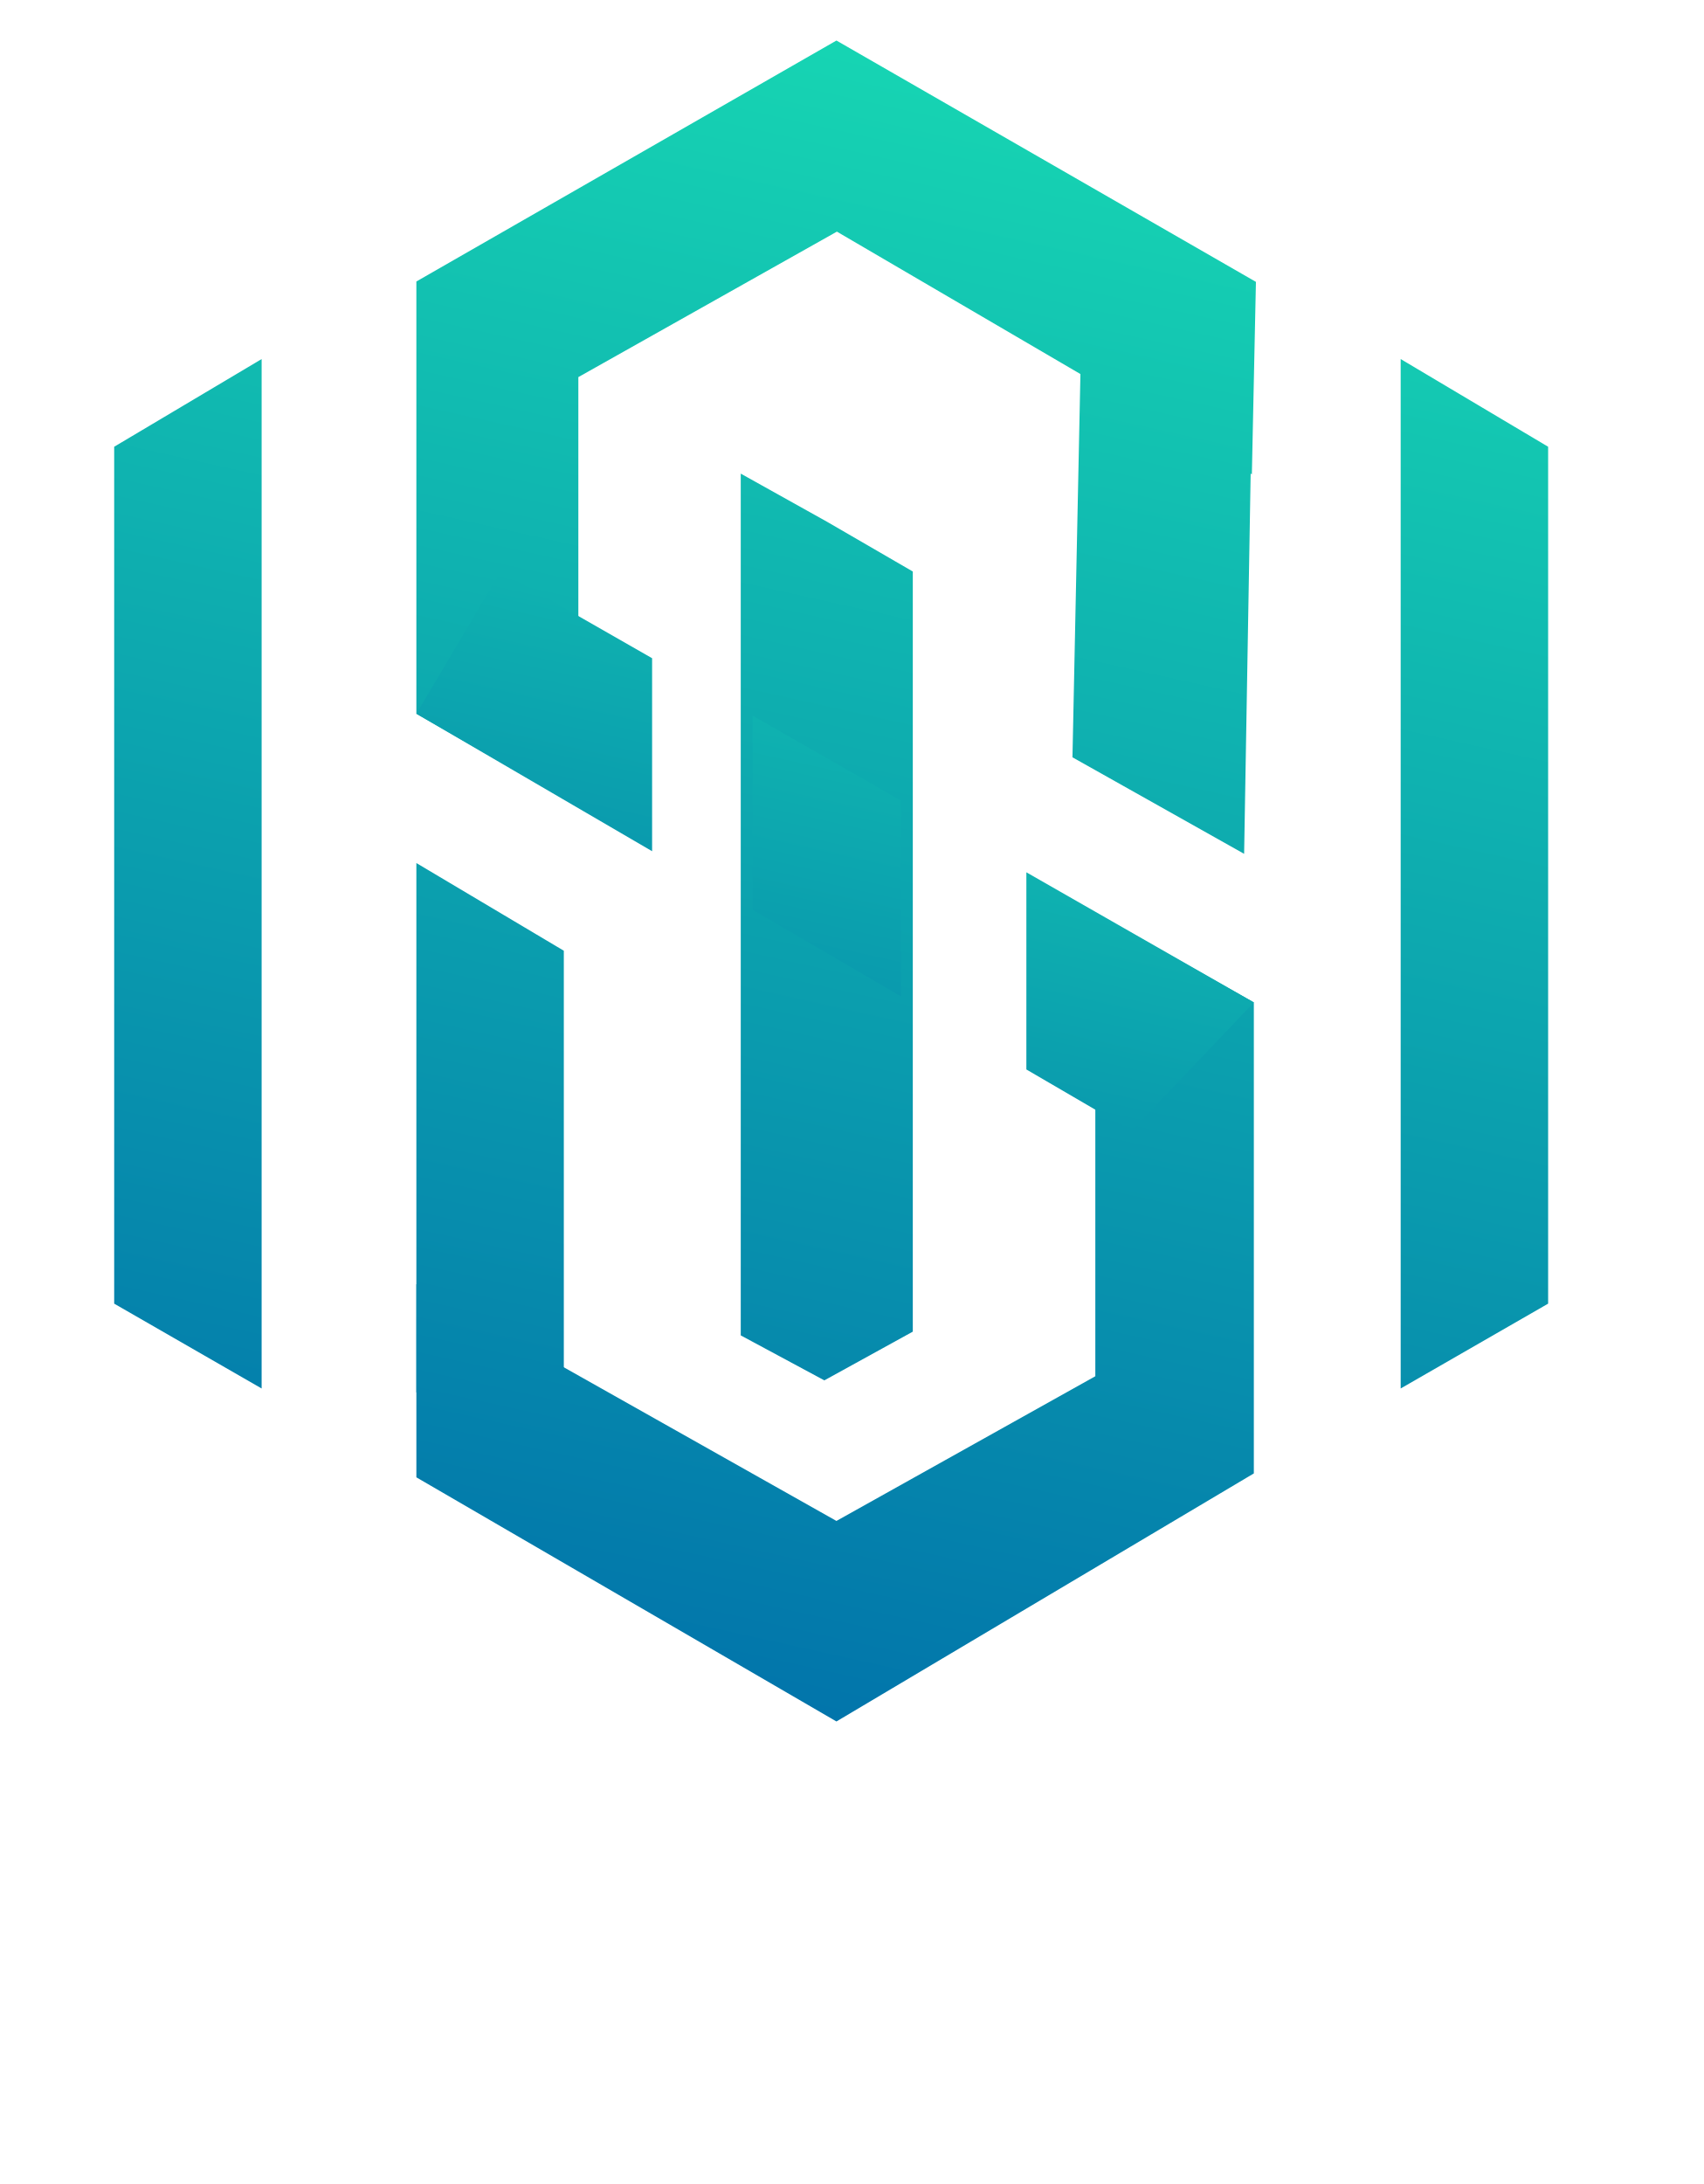
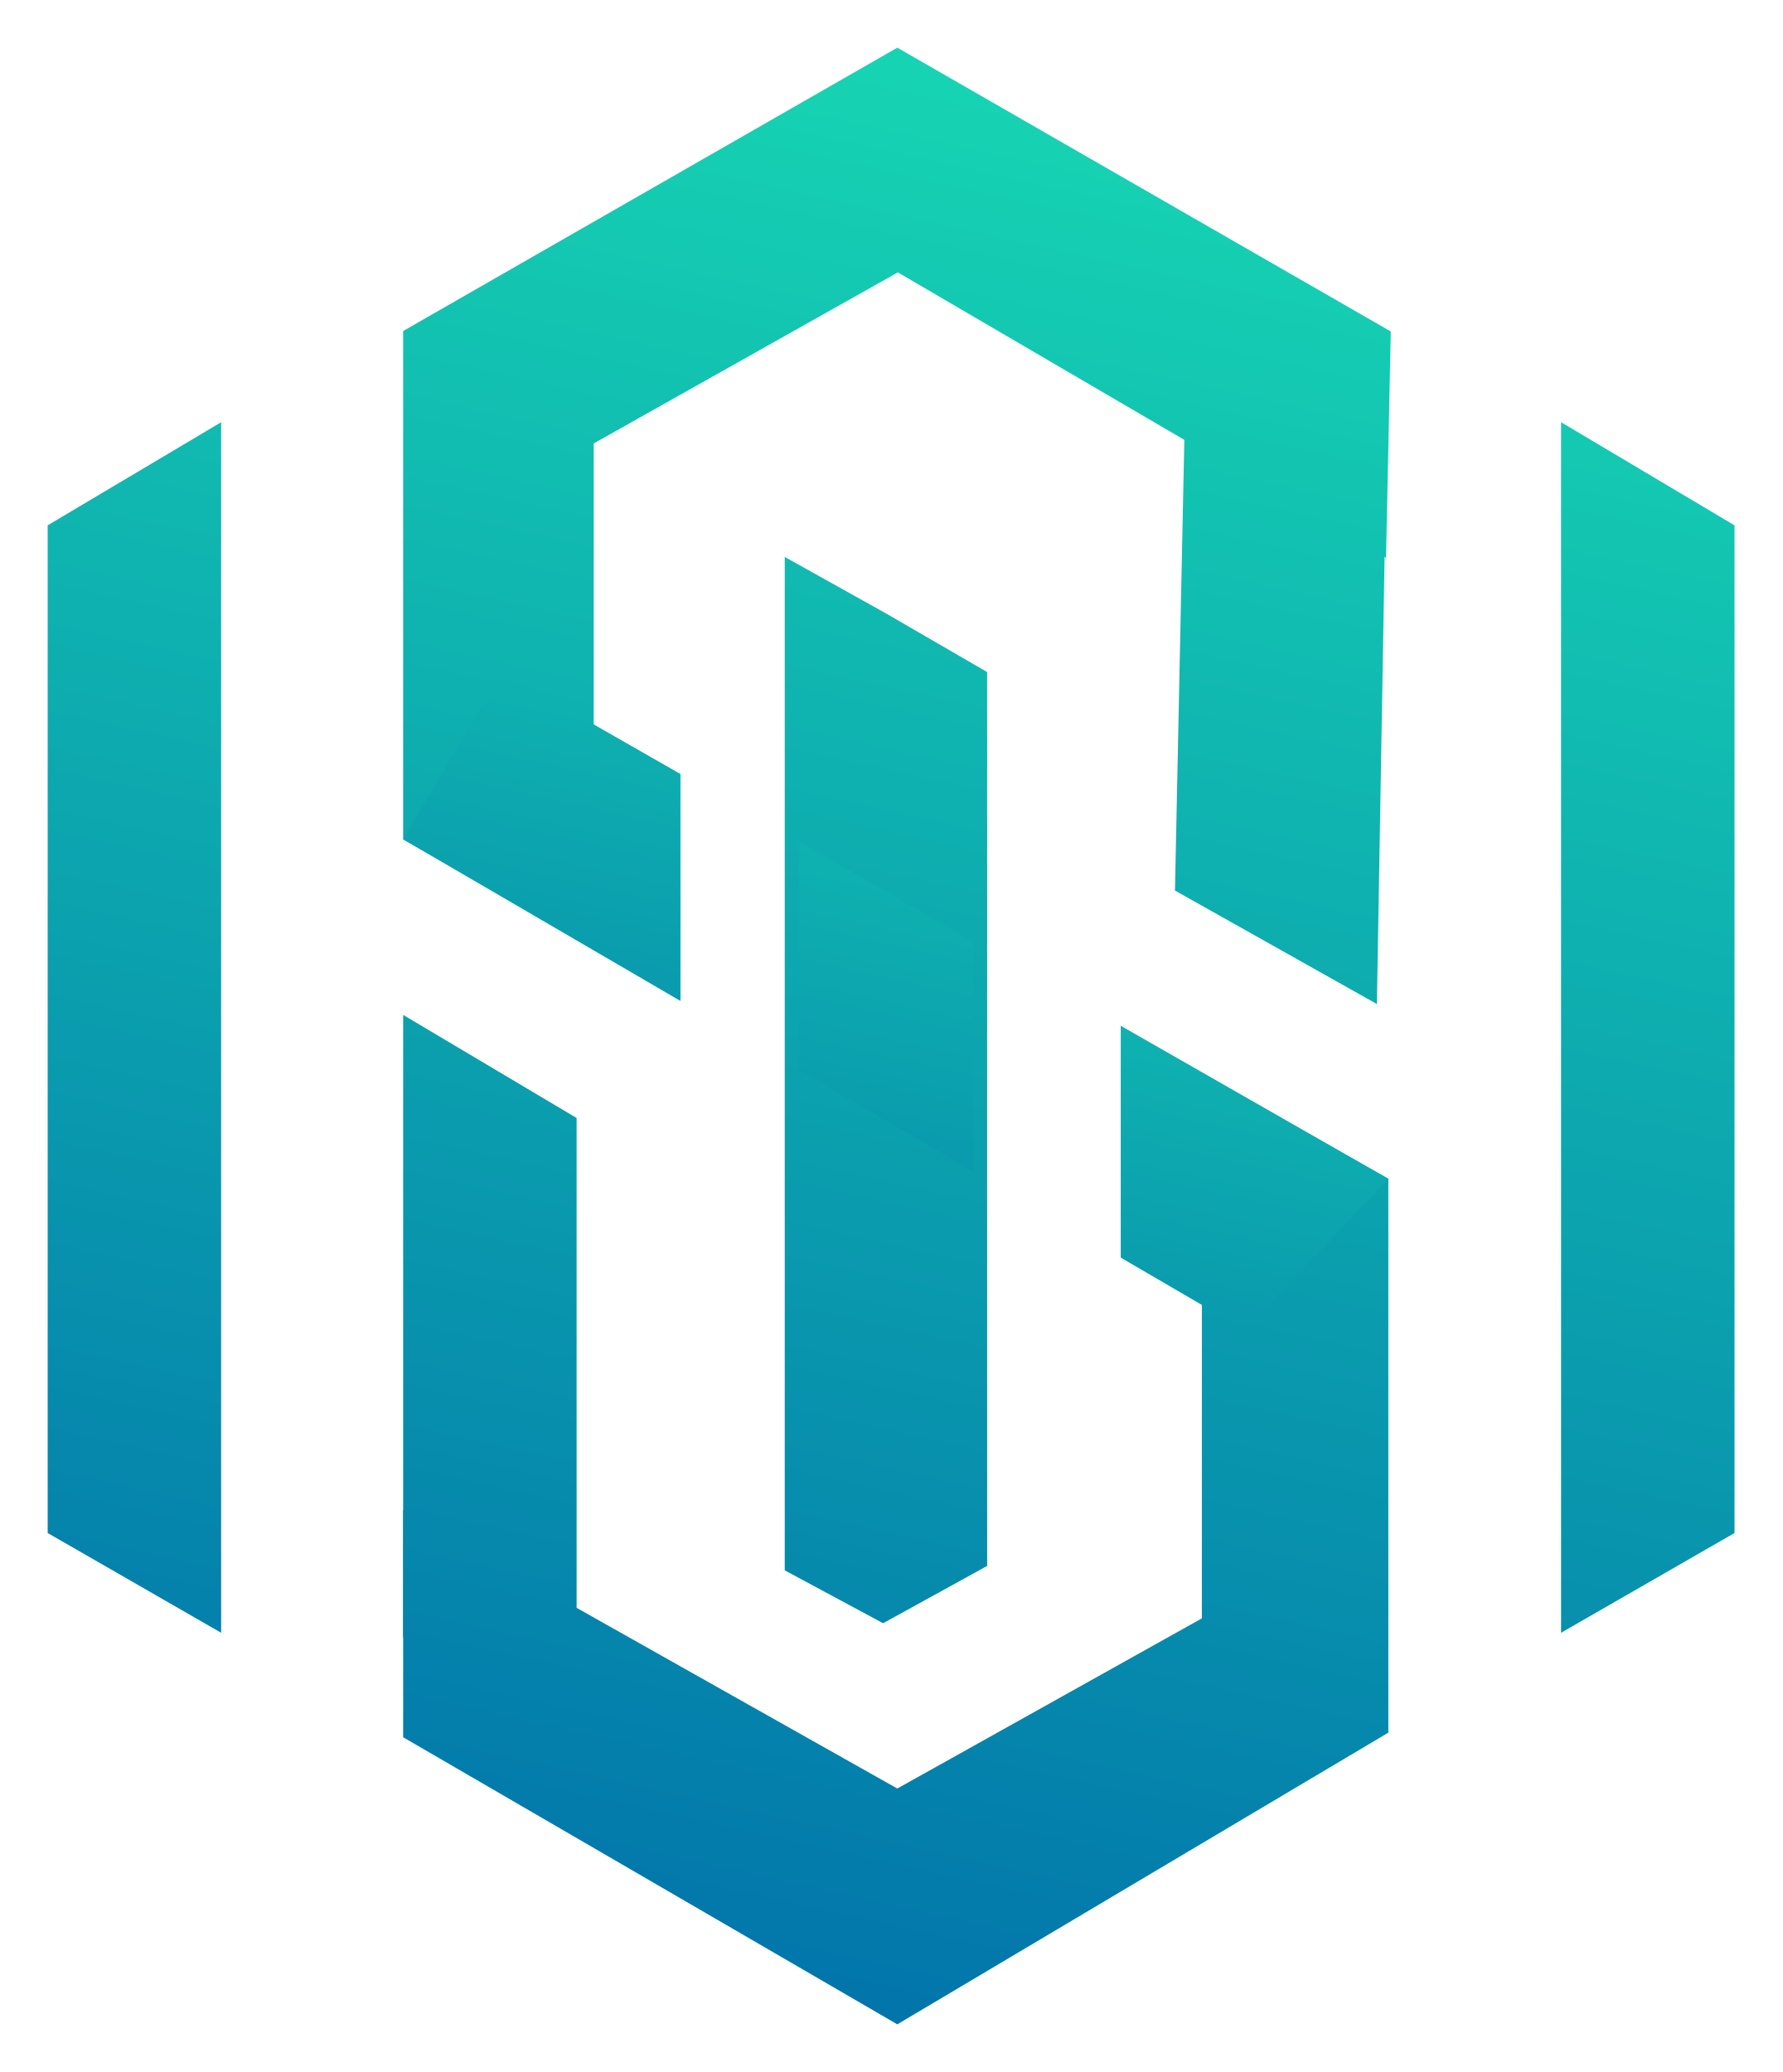
- <svg xmlns="http://www.w3.org/2000/svg" version="1.1" id="Layer_4" x="0px" y="0px" width="1500px" height="1922.4px" viewBox="0 0 1500 1922.4" style="enable-background:new 0 0 1500 1922.4;" xml:space="preserve">
+ <svg xmlns="http://www.w3.org/2000/svg" version="1.1" id="Layer_4" x="0px" y="0px" width="1333.84px" height="1550.95px" viewBox="64.85 0 1333.84 1550.95" style="enable-background:new 64.85 0 1333.84 1550.95;" xml:space="preserve">
  <style type="text/css">
	.st0{fill:url(#SVGID_1_);}
	.st1{fill:url(#SVGID_00000014628811860071527290000013423106552279124361_);}
	.st2{fill:url(#SVGID_00000096037122767431686390000009950552829745213836_);}
	.st3{fill:url(#SVGID_00000152222327350358727910000011936259239041759367_);}
	.st4{fill:url(#SVGID_00000117639915898011900010000009354598761100476802_);}
	.st5{fill:url(#SVGID_00000114777416634692619920000000790439265747240603_);}
	.st6{fill:url(#SVGID_00000182509714074101887910000009281857130716518332_);}
	.st7{fill:url(#SVGID_00000048461987037634014410000011396503326145310612_);}
	.st8{fill:url(#SVGID_00000070099513122875690800000002643719059243098258_);}
	.st9{fill:url(#SVGID_00000176025531955111919560000006701960952310381490_);}
</style>
  <g>
    <g>
      <g>
        <g>
          <linearGradient id="SVGID_1_" gradientUnits="userSpaceOnUse" x1="1114.335" y1="-488.382" x2="645.933" y2="1614.644">
            <stop offset="0" style="stop-color:#1FFCB6" />
            <stop offset="1" style="stop-color:#006DAA" />
          </linearGradient>
          <polyline class="st0" points="366.58,1130.36 736.42,1338.76 964.35,1211.39 964.35,803.57 1103.91,882.35 1103.91,1296.93       736.42,1515.27 366.58,1300.38     " />
          <linearGradient id="SVGID_00000034793039147144990140000016213132398096466853_" gradientUnits="userSpaceOnUse" x1="926.554" y1="-530.206" x2="458.153" y2="1572.82">
            <stop offset="0" style="stop-color:#1FFCB6" />
            <stop offset="1" style="stop-color:#006DAA" />
          </linearGradient>
          <polyline style="fill:url(#SVGID_00000034793039147144990140000016213132398096466853_);" points="1105.75,248.12 736.42,35.68       366.58,247.77 366.58,628.25 509.19,710.17 509.19,331.94 736.82,203.89 1102.17,417.5     " />
        </g>
        <linearGradient id="SVGID_00000007399372904028248340000001638582076648317326_" gradientUnits="userSpaceOnUse" x1="778.038" y1="-563.285" x2="309.637" y2="1539.741">
          <stop offset="0" style="stop-color:#1FFCB6" />
          <stop offset="1" style="stop-color:#006DAA" />
        </linearGradient>
        <polygon style="fill:url(#SVGID_00000007399372904028248340000001638582076648317326_);" points="496.4,1225.61 366.58,1225.61      366.58,759.67 496.4,836.85    " />
        <linearGradient id="SVGID_00000013186088340855502860000017259104721270143413_" gradientUnits="userSpaceOnUse" x1="485.314" y1="-628.483" x2="16.912" y2="1474.543">
          <stop offset="0" style="stop-color:#1FFCB6" />
          <stop offset="1" style="stop-color:#006DAA" />
        </linearGradient>
        <polygon style="fill:url(#SVGID_00000013186088340855502860000017259104721270143413_);" points="100.53,393.23 100.53,601.45      100.53,678.07 100.53,1147.5 230.35,1222.17 230.35,678.07 230.35,628.73 230.35,316.05    " />
        <linearGradient id="SVGID_00000082365855473655885860000010438585216145600679_" gradientUnits="userSpaceOnUse" x1="1238.715" y1="-460.68" x2="770.313" y2="1642.346">
          <stop offset="0" style="stop-color:#1FFCB6" />
          <stop offset="1" style="stop-color:#006DAA" />
        </linearGradient>
        <polygon style="fill:url(#SVGID_00000082365855473655885860000010438585216145600679_);" points="952.78,254.56 1103.91,254.56      1095.35,751.55 944.22,666.6    " />
        <linearGradient id="SVGID_00000084491081168562843050000014116823295193790347_" gradientUnits="userSpaceOnUse" x1="1147.203" y1="181.12" x2="884.2" y2="1361.952">
          <stop offset="0" style="stop-color:#1FFCB6" />
          <stop offset="1" style="stop-color:#006DAA" />
        </linearGradient>
        <polygon style="fill:url(#SVGID_00000084491081168562843050000014116823295193790347_);" points="903.64,767.82 903.64,941.37      996.33,995.41 1103.91,882.35    " />
        <linearGradient id="SVGID_00000134247516527536251130000003521573738624607152_" gradientUnits="userSpaceOnUse" x1="1548.336" y1="-391.719" x2="1079.935" y2="1711.307">
          <stop offset="0" style="stop-color:#1FFCB6" />
          <stop offset="1" style="stop-color:#006DAA" />
        </linearGradient>
        <polygon style="fill:url(#SVGID_00000134247516527536251130000003521573738624607152_);" points="1363.01,393.23 1363.01,601.45      1363.01,678.07 1363.01,1147.5 1233.19,1222.17 1233.19,678.07 1233.19,628.73 1233.19,316.05    " />
        <linearGradient id="SVGID_00000039832481141076128640000008413956311437215633_" gradientUnits="userSpaceOnUse" x1="1018.403" y1="-509.749" x2="550.002" y2="1593.277">
          <stop offset="0" style="stop-color:#1FFCB6" />
          <stop offset="1" style="stop-color:#006DAA" />
        </linearGradient>
        <polygon style="fill:url(#SVGID_00000039832481141076128640000008413956311437215633_);" points="725.77,1215.03 803.65,1172.14      803.65,503.05 727.91,459.14 652.17,416.89 652.17,1175.44    " />
        <g>
          <linearGradient id="SVGID_00000124135784944006627330000002719466661287235487_" gradientUnits="userSpaceOnUse" x1="650.605" y1="-120.525" x2="375.53" y2="1114.505">
            <stop offset="0" style="stop-color:#1FFCB6" />
            <stop offset="1" style="stop-color:#006DAA" />
          </linearGradient>
          <polygon style="fill:url(#SVGID_00000124135784944006627330000002719466661287235487_);" points="574.13,579.38 440.74,503.1       366.58,628.25 574.13,749.26     " />
          <linearGradient id="SVGID_00000174595818007732169790000010761529728053594285_" gradientUnits="userSpaceOnUse" x1="894.24" y1="6.594" x2="617.279" y2="1250.093">
            <stop offset="0" style="stop-color:#1FFCB6" />
            <stop offset="1" style="stop-color:#006DAA" />
          </linearGradient>
          <polygon style="fill:url(#SVGID_00000174595818007732169790000010761529728053594285_);" points="662.57,629.96 662.57,800.82       793.21,876.99 793.21,704.67     " />
        </g>
      </g>
    </g>
  </g>
</svg>
